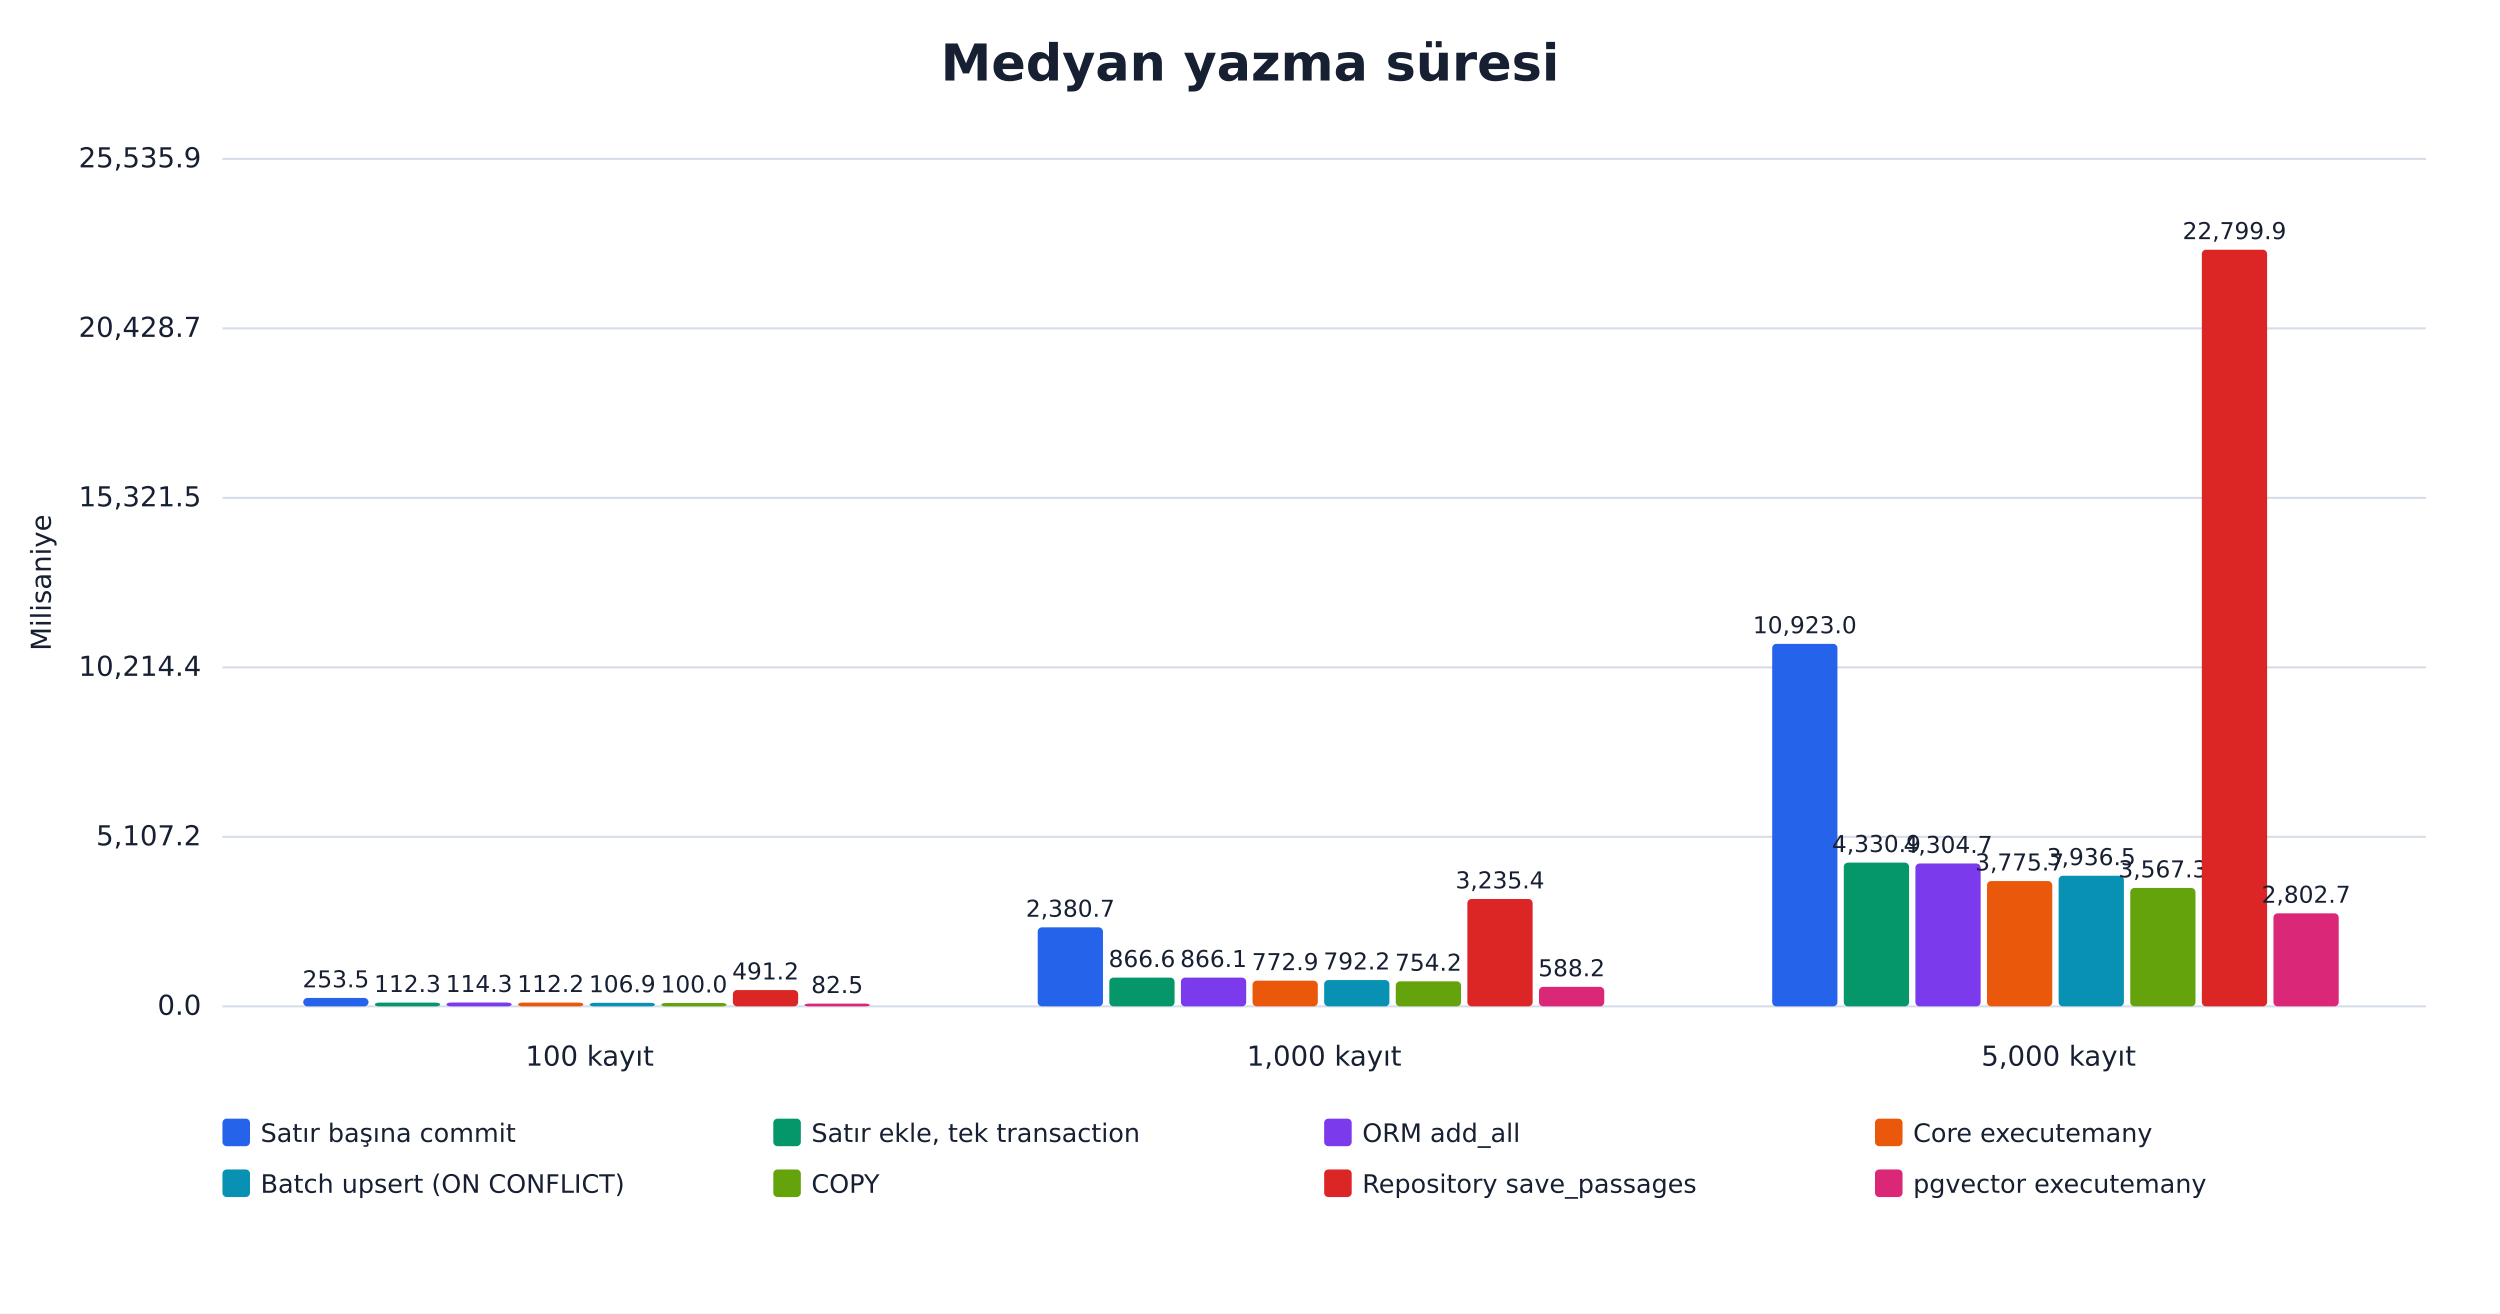
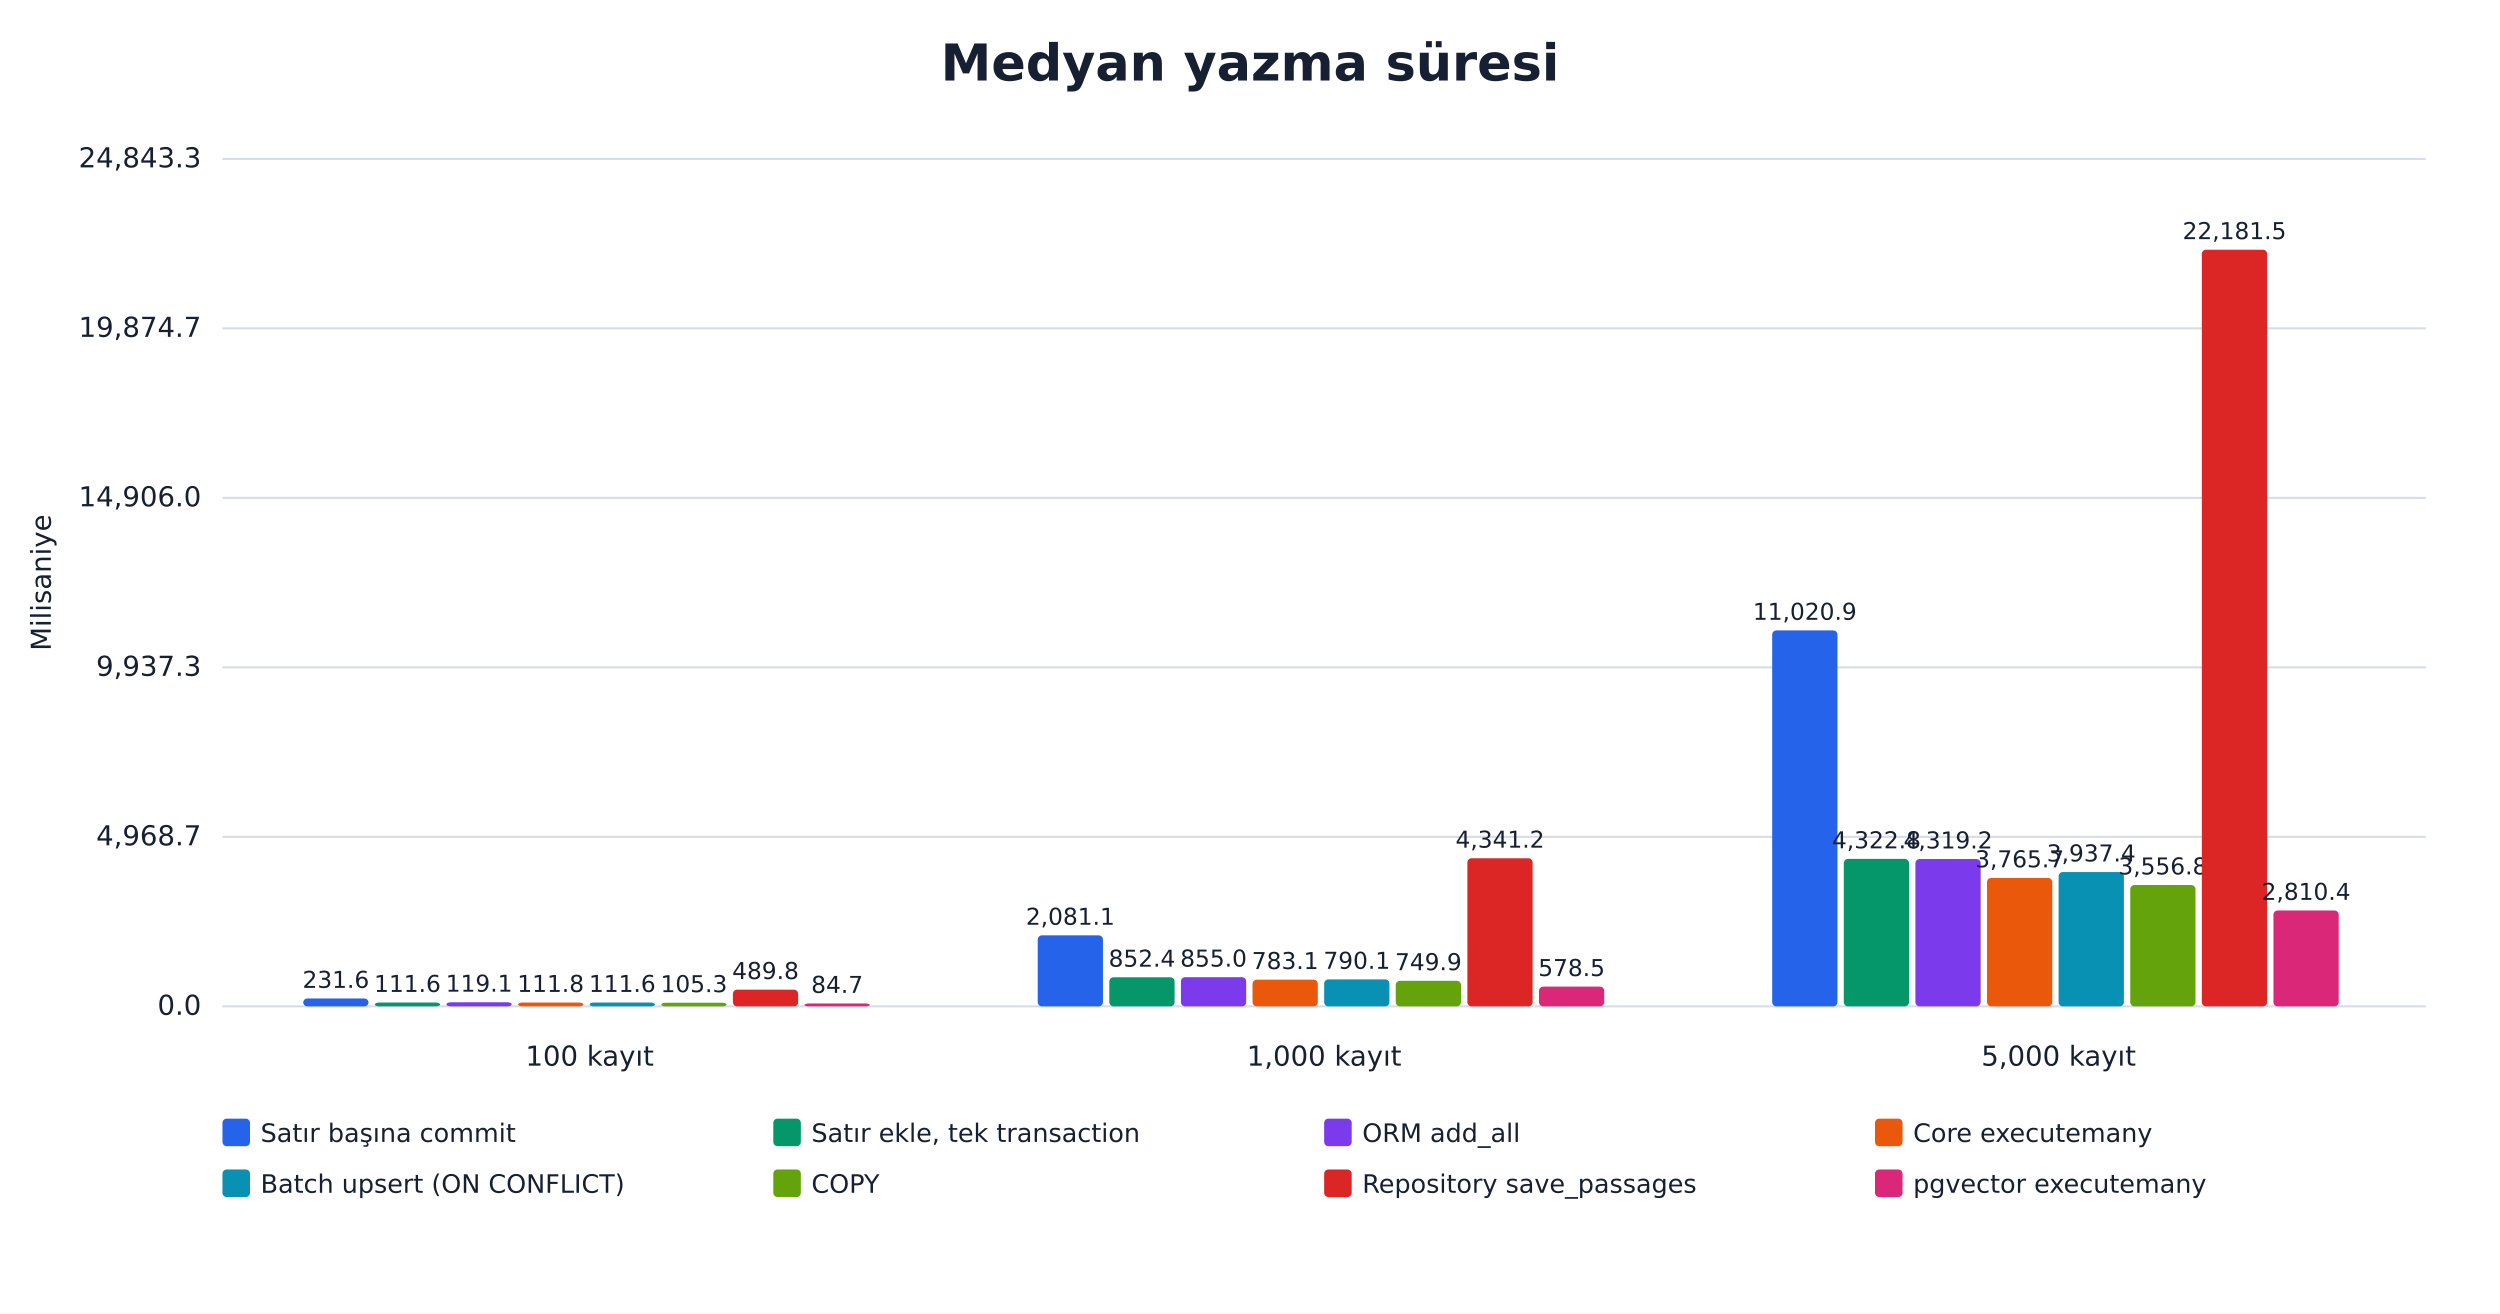
<svg xmlns="http://www.w3.org/2000/svg" width="1180" height="620" viewBox="0 0 1180 620">
  <rect width="100%" height="100%" fill="#ffffff" />
  <style>text{font-family:DejaVu Sans,Arial,sans-serif;fill:#172033}.title{font-size:24px;font-weight:700}.axis{font-size:13px}.value{font-size:11px}.legend{font-size:12px}</style>
  <text x="590.0" y="38" text-anchor="middle" class="title">Medyan yazma süresi</text>
  <line x1="105" y1="475.00" x2="1145" y2="475.00" stroke="#d7dde8" stroke-width="1" />
  <text x="95" y="479.00" text-anchor="end" class="axis">0.0</text>
  <line x1="105" y1="395.00" x2="1145" y2="395.00" stroke="#d7dde8" stroke-width="1" />
-   <text x="95" y="399.00" text-anchor="end" class="axis">5,107.2</text>
+   <text x="95" y="399.00" text-anchor="end" class="axis">4,968.7</text>
  <line x1="105" y1="315.00" x2="1145" y2="315.00" stroke="#d7dde8" stroke-width="1" />
-   <text x="95" y="319.00" text-anchor="end" class="axis">10,214.4</text>
+   <text x="95" y="319.00" text-anchor="end" class="axis">9,937.3</text>
  <line x1="105" y1="235.00" x2="1145" y2="235.00" stroke="#d7dde8" stroke-width="1" />
-   <text x="95" y="239.00" text-anchor="end" class="axis">15,321.5</text>
+   <text x="95" y="239.00" text-anchor="end" class="axis">14,906.0</text>
  <line x1="105" y1="155.00" x2="1145" y2="155.00" stroke="#d7dde8" stroke-width="1" />
-   <text x="95" y="159.00" text-anchor="end" class="axis">20,428.7</text>
+   <text x="95" y="159.00" text-anchor="end" class="axis">19,874.7</text>
  <line x1="105" y1="75.00" x2="1145" y2="75.00" stroke="#d7dde8" stroke-width="1" />
-   <text x="95" y="79.00" text-anchor="end" class="axis">25,535.9</text>
-   <rect x="143.13" y="471.03" width="30.80" height="3.97" fill="#2563eb" rx="2" />
-   <text x="158.53" y="466.03" text-anchor="middle" class="value">253.5</text>
-   <rect x="176.93" y="473.24" width="30.80" height="1.76" fill="#059669" rx="2" />
-   <text x="192.33" y="468.24" text-anchor="middle" class="value">112.3</text>
-   <rect x="210.73" y="473.21" width="30.80" height="1.79" fill="#7c3aed" rx="2" />
-   <text x="226.13" y="468.21" text-anchor="middle" class="value">114.3</text>
-   <rect x="244.53" y="473.24" width="30.80" height="1.76" fill="#ea580c" rx="2" />
-   <text x="259.93" y="468.24" text-anchor="middle" class="value">112.2</text>
-   <rect x="278.33" y="473.33" width="30.80" height="1.67" fill="#0891b2" rx="2" />
-   <text x="293.73" y="468.33" text-anchor="middle" class="value">106.9</text>
-   <rect x="312.13" y="473.43" width="30.80" height="1.57" fill="#65a30d" rx="2" />
-   <text x="327.53" y="468.43" text-anchor="middle" class="value">100.0</text>
-   <rect x="345.93" y="467.31" width="30.80" height="7.69" fill="#dc2626" rx="2" />
-   <text x="361.33" y="462.31" text-anchor="middle" class="value">491.2</text>
-   <rect x="379.73" y="473.71" width="30.80" height="1.29" fill="#db2777" rx="2" />
-   <text x="395.13" y="468.71" text-anchor="middle" class="value">82.5</text>
+   <text x="95" y="79.00" text-anchor="end" class="axis">24,843.3</text>
+   <rect x="143.13" y="471.27" width="30.80" height="3.73" fill="#2563eb" rx="2" />
+   <text x="158.53" y="466.27" text-anchor="middle" class="value">231.6</text>
+   <rect x="176.93" y="473.20" width="30.80" height="1.80" fill="#059669" rx="2" />
+   <text x="192.33" y="468.20" text-anchor="middle" class="value">111.6</text>
+   <rect x="210.73" y="473.08" width="30.80" height="1.92" fill="#7c3aed" rx="2" />
+   <text x="226.13" y="468.08" text-anchor="middle" class="value">119.1</text>
+   <rect x="244.53" y="473.20" width="30.80" height="1.80" fill="#ea580c" rx="2" />
+   <text x="259.93" y="468.20" text-anchor="middle" class="value">111.8</text>
+   <rect x="278.33" y="473.20" width="30.80" height="1.80" fill="#0891b2" rx="2" />
+   <text x="293.73" y="468.20" text-anchor="middle" class="value">111.6</text>
+   <rect x="312.13" y="473.30" width="30.80" height="1.70" fill="#65a30d" rx="2" />
+   <text x="327.53" y="468.30" text-anchor="middle" class="value">105.3</text>
+   <rect x="345.93" y="467.11" width="30.80" height="7.89" fill="#dc2626" rx="2" />
+   <text x="361.33" y="462.11" text-anchor="middle" class="value">489.8</text>
+   <rect x="379.73" y="473.64" width="30.80" height="1.36" fill="#db2777" rx="2" />
+   <text x="395.13" y="468.64" text-anchor="middle" class="value">84.7</text>
  <text x="278.33" y="503" text-anchor="middle" class="axis">100 kayıt</text>
-   <rect x="489.80" y="437.71" width="30.80" height="37.29" fill="#2563eb" rx="2" />
-   <text x="505.20" y="432.71" text-anchor="middle" class="value">2,380.7</text>
-   <rect x="523.60" y="461.43" width="30.80" height="13.57" fill="#059669" rx="2" />
-   <text x="539.00" y="456.43" text-anchor="middle" class="value">866.6</text>
-   <rect x="557.40" y="461.43" width="30.80" height="13.57" fill="#7c3aed" rx="2" />
-   <text x="572.80" y="456.43" text-anchor="middle" class="value">866.1</text>
-   <rect x="591.20" y="462.89" width="30.80" height="12.11" fill="#ea580c" rx="2" />
-   <text x="606.60" y="457.89" text-anchor="middle" class="value">772.9</text>
-   <rect x="625.00" y="462.59" width="30.80" height="12.41" fill="#0891b2" rx="2" />
-   <text x="640.40" y="457.59" text-anchor="middle" class="value">792.2</text>
-   <rect x="658.80" y="463.19" width="30.80" height="11.81" fill="#65a30d" rx="2" />
-   <text x="674.20" y="458.19" text-anchor="middle" class="value">754.2</text>
-   <rect x="692.60" y="424.32" width="30.80" height="50.68" fill="#dc2626" rx="2" />
-   <text x="708.00" y="419.32" text-anchor="middle" class="value">3,235.4</text>
-   <rect x="726.40" y="465.79" width="30.80" height="9.21" fill="#db2777" rx="2" />
-   <text x="741.80" y="460.79" text-anchor="middle" class="value">588.2</text>
+   <rect x="489.80" y="441.49" width="30.80" height="33.51" fill="#2563eb" rx="2" />
+   <text x="505.20" y="436.49" text-anchor="middle" class="value">2,081.1</text>
+   <rect x="523.60" y="461.28" width="30.80" height="13.72" fill="#059669" rx="2" />
+   <text x="539.00" y="456.28" text-anchor="middle" class="value">852.4</text>
+   <rect x="557.40" y="461.23" width="30.80" height="13.77" fill="#7c3aed" rx="2" />
+   <text x="572.80" y="456.23" text-anchor="middle" class="value">855.0</text>
+   <rect x="591.20" y="462.39" width="30.80" height="12.61" fill="#ea580c" rx="2" />
+   <text x="606.60" y="457.39" text-anchor="middle" class="value">783.1</text>
+   <rect x="625.00" y="462.28" width="30.80" height="12.72" fill="#0891b2" rx="2" />
+   <text x="640.40" y="457.28" text-anchor="middle" class="value">790.1</text>
+   <rect x="658.80" y="462.93" width="30.80" height="12.07" fill="#65a30d" rx="2" />
+   <text x="674.20" y="457.93" text-anchor="middle" class="value">749.9</text>
+   <rect x="692.60" y="405.10" width="30.80" height="69.90" fill="#dc2626" rx="2" />
+   <text x="708.00" y="400.10" text-anchor="middle" class="value">4,341.2</text>
+   <rect x="726.40" y="465.69" width="30.80" height="9.31" fill="#db2777" rx="2" />
+   <text x="741.80" y="460.69" text-anchor="middle" class="value">578.5</text>
  <text x="625.00" y="503" text-anchor="middle" class="axis">1,000 kayıt</text>
-   <rect x="836.47" y="303.90" width="30.80" height="171.10" fill="#2563eb" rx="2" />
-   <text x="851.87" y="298.90" text-anchor="middle" class="value">10,923.0</text>
-   <rect x="870.27" y="407.16" width="30.80" height="67.84" fill="#059669" rx="2" />
-   <text x="885.67" y="402.16" text-anchor="middle" class="value">4,330.9</text>
-   <rect x="904.07" y="407.57" width="30.80" height="67.43" fill="#7c3aed" rx="2" />
-   <text x="919.47" y="402.57" text-anchor="middle" class="value">4,304.7</text>
-   <rect x="937.87" y="415.86" width="30.80" height="59.14" fill="#ea580c" rx="2" />
-   <text x="953.27" y="410.86" text-anchor="middle" class="value">3,775.7</text>
-   <rect x="971.67" y="413.34" width="30.80" height="61.66" fill="#0891b2" rx="2" />
-   <text x="987.07" y="408.34" text-anchor="middle" class="value">3,936.5</text>
-   <rect x="1005.47" y="419.12" width="30.80" height="55.88" fill="#65a30d" rx="2" />
-   <text x="1020.87" y="414.12" text-anchor="middle" class="value">3,567.3</text>
+   <rect x="836.47" y="297.55" width="30.80" height="177.45" fill="#2563eb" rx="2" />
+   <text x="851.87" y="292.55" text-anchor="middle" class="value">11,020.9</text>
+   <rect x="870.27" y="405.40" width="30.80" height="69.60" fill="#059669" rx="2" />
+   <text x="885.67" y="400.40" text-anchor="middle" class="value">4,322.8</text>
+   <rect x="904.07" y="405.46" width="30.80" height="69.54" fill="#7c3aed" rx="2" />
+   <text x="919.47" y="400.46" text-anchor="middle" class="value">4,319.2</text>
+   <rect x="937.87" y="414.37" width="30.80" height="60.63" fill="#ea580c" rx="2" />
+   <text x="953.27" y="409.37" text-anchor="middle" class="value">3,765.7</text>
+   <rect x="971.67" y="411.60" width="30.80" height="63.40" fill="#0891b2" rx="2" />
+   <text x="987.07" y="406.60" text-anchor="middle" class="value">3,937.4</text>
+   <rect x="1005.47" y="417.73" width="30.80" height="57.27" fill="#65a30d" rx="2" />
+   <text x="1020.87" y="412.73" text-anchor="middle" class="value">3,556.8</text>
  <rect x="1039.27" y="117.86" width="30.80" height="357.14" fill="#dc2626" rx="2" />
-   <text x="1054.67" y="112.86" text-anchor="middle" class="value">22,799.9</text>
-   <rect x="1073.07" y="431.10" width="30.80" height="43.90" fill="#db2777" rx="2" />
-   <text x="1088.47" y="426.10" text-anchor="middle" class="value">2,802.7</text>
+   <text x="1054.67" y="112.86" text-anchor="middle" class="value">22,181.5</text>
+   <rect x="1073.07" y="429.75" width="30.80" height="45.25" fill="#db2777" rx="2" />
+   <text x="1088.47" y="424.75" text-anchor="middle" class="value">2,810.4</text>
  <text x="971.67" y="503" text-anchor="middle" class="axis">5,000 kayıt</text>
  <text transform="translate(24 275.0) rotate(-90)" text-anchor="middle" class="axis">Milisaniye</text>
  <rect x="105.00" y="528" width="13" height="13" fill="#2563eb" rx="2" />
  <text x="123.00" y="539" class="legend">Satır başına commit</text>
  <rect x="365.00" y="528" width="13" height="13" fill="#059669" rx="2" />
  <text x="383.00" y="539" class="legend">Satır ekle, tek transaction</text>
  <rect x="625.00" y="528" width="13" height="13" fill="#7c3aed" rx="2" />
  <text x="643.00" y="539" class="legend">ORM add_all</text>
  <rect x="885.00" y="528" width="13" height="13" fill="#ea580c" rx="2" />
  <text x="903.00" y="539" class="legend">Core executemany</text>
  <rect x="105.00" y="552" width="13" height="13" fill="#0891b2" rx="2" />
  <text x="123.00" y="563" class="legend">Batch upsert (ON CONFLICT)</text>
  <rect x="365.00" y="552" width="13" height="13" fill="#65a30d" rx="2" />
  <text x="383.00" y="563" class="legend">COPY</text>
  <rect x="625.00" y="552" width="13" height="13" fill="#dc2626" rx="2" />
  <text x="643.00" y="563" class="legend">Repository save_passages</text>
  <rect x="885.00" y="552" width="13" height="13" fill="#db2777" rx="2" />
  <text x="903.00" y="563" class="legend">pgvector executemany</text>
</svg>
